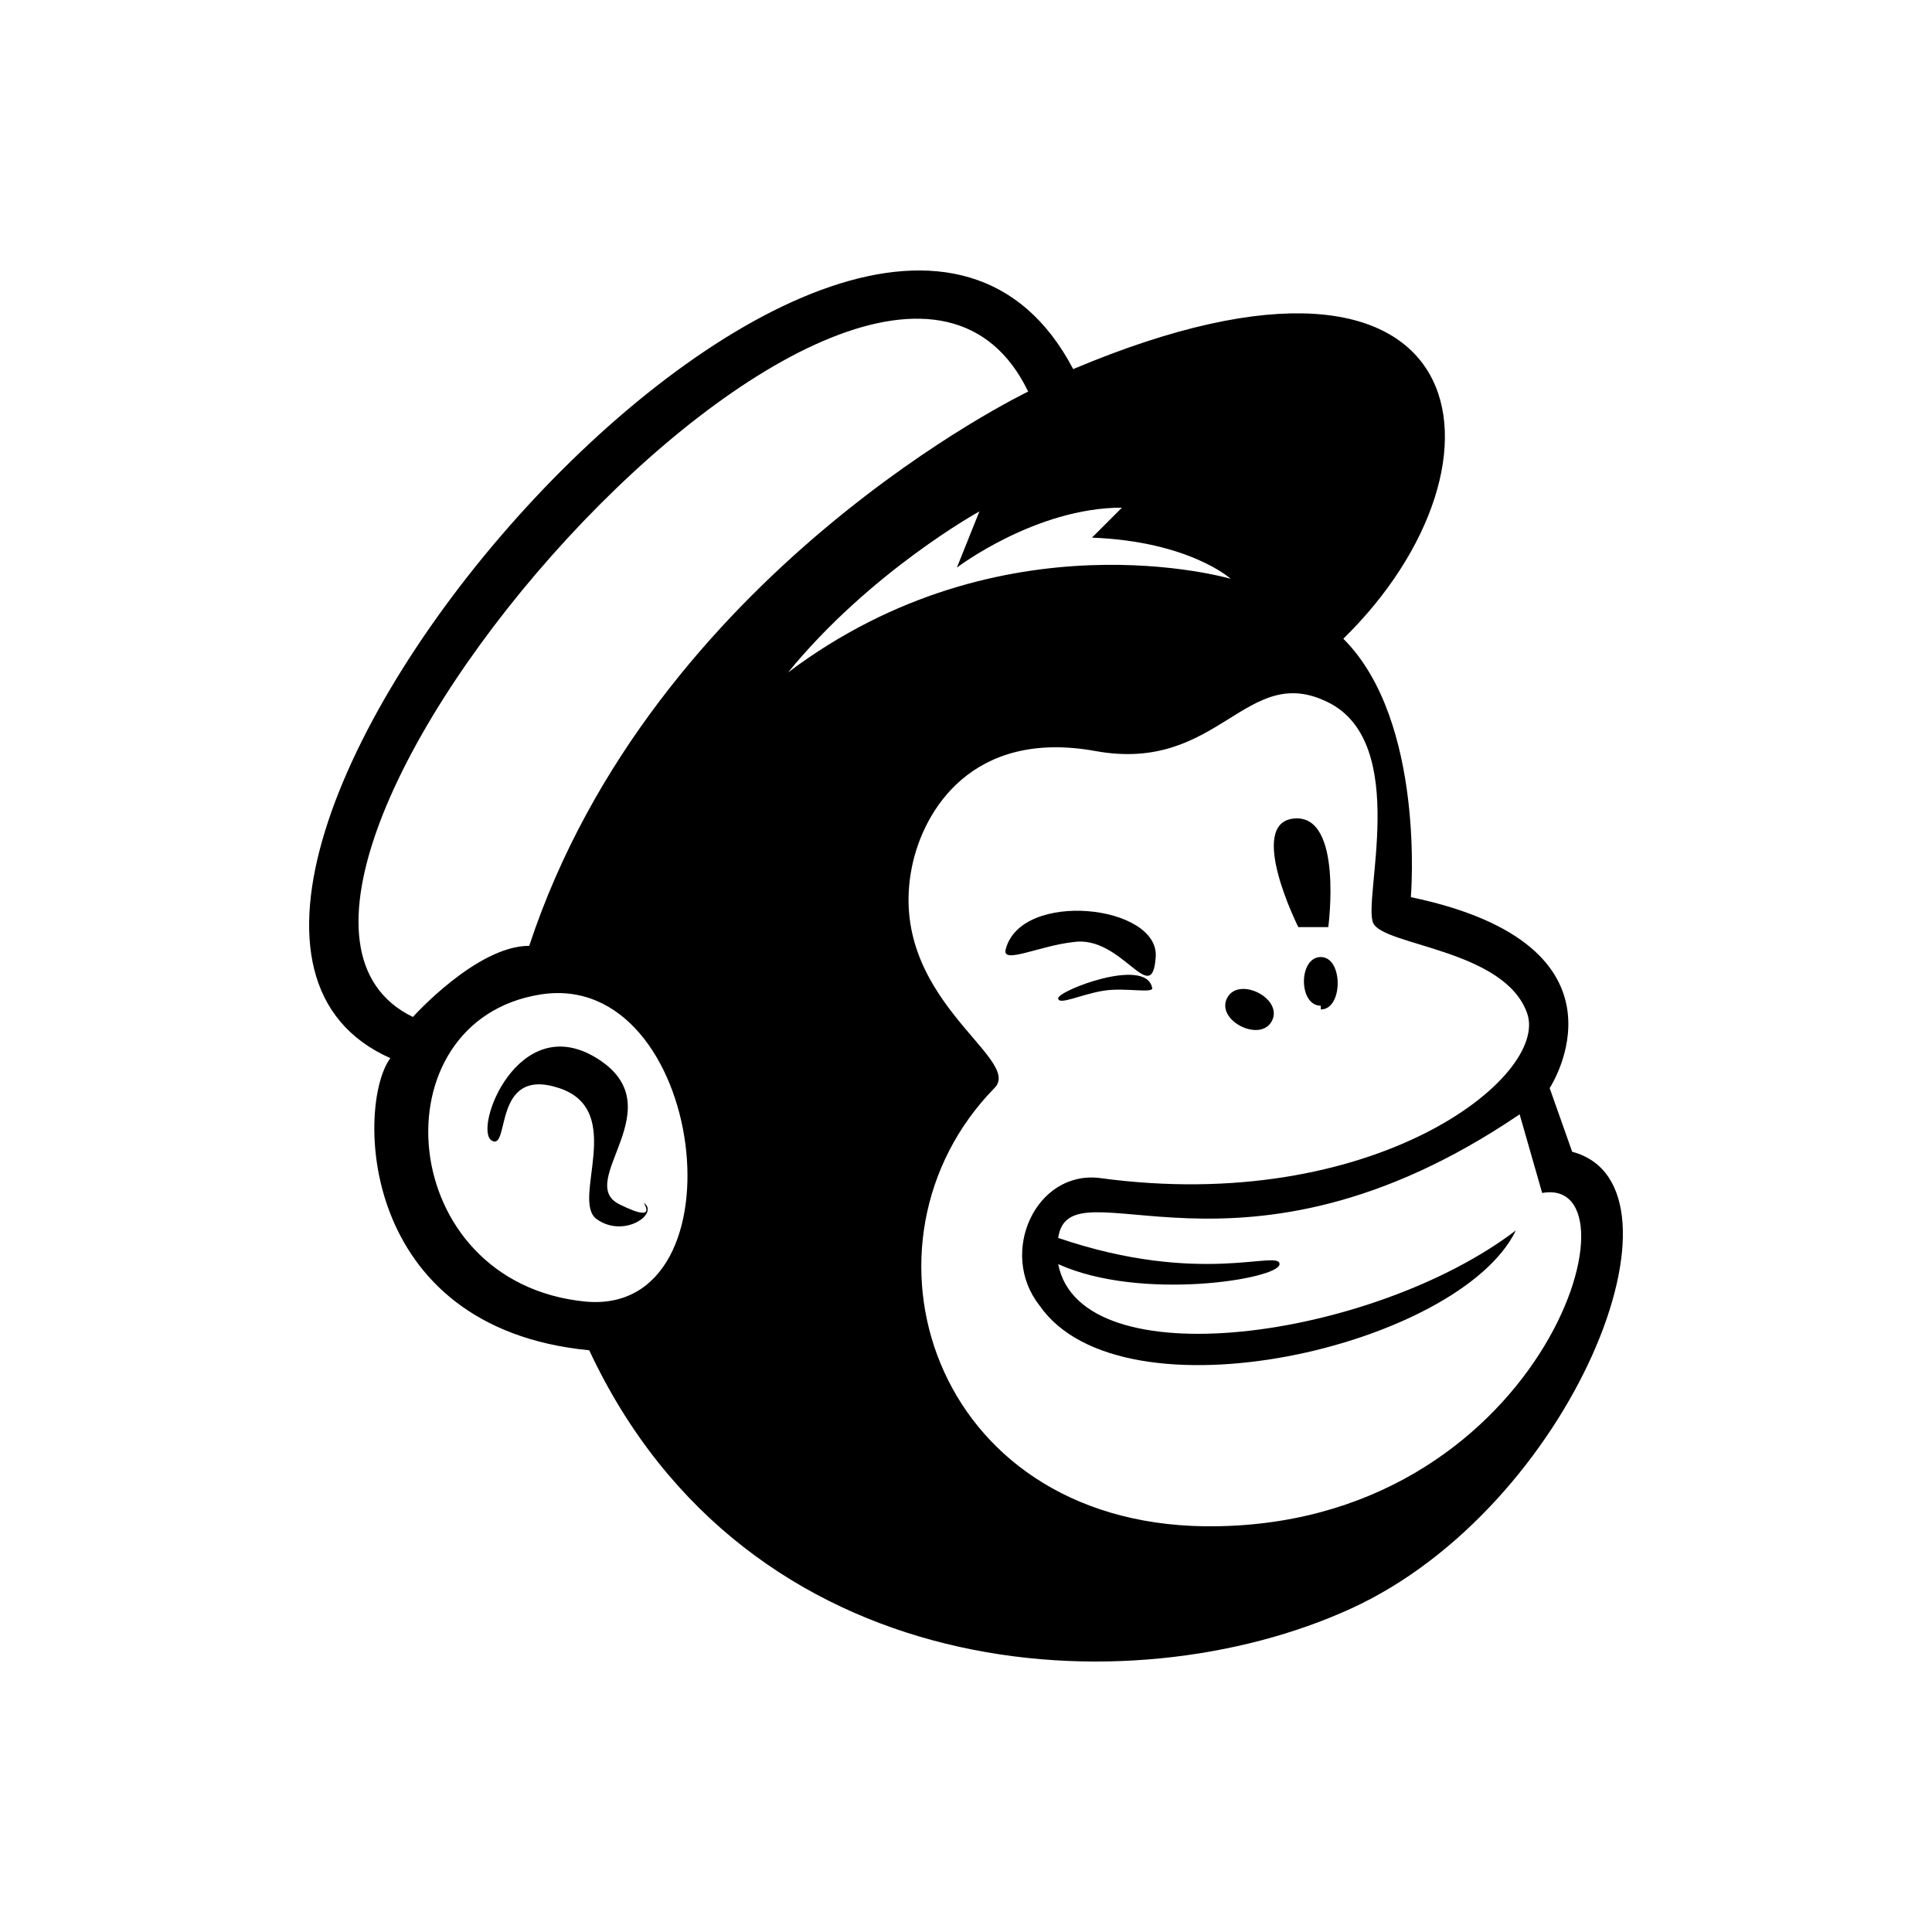
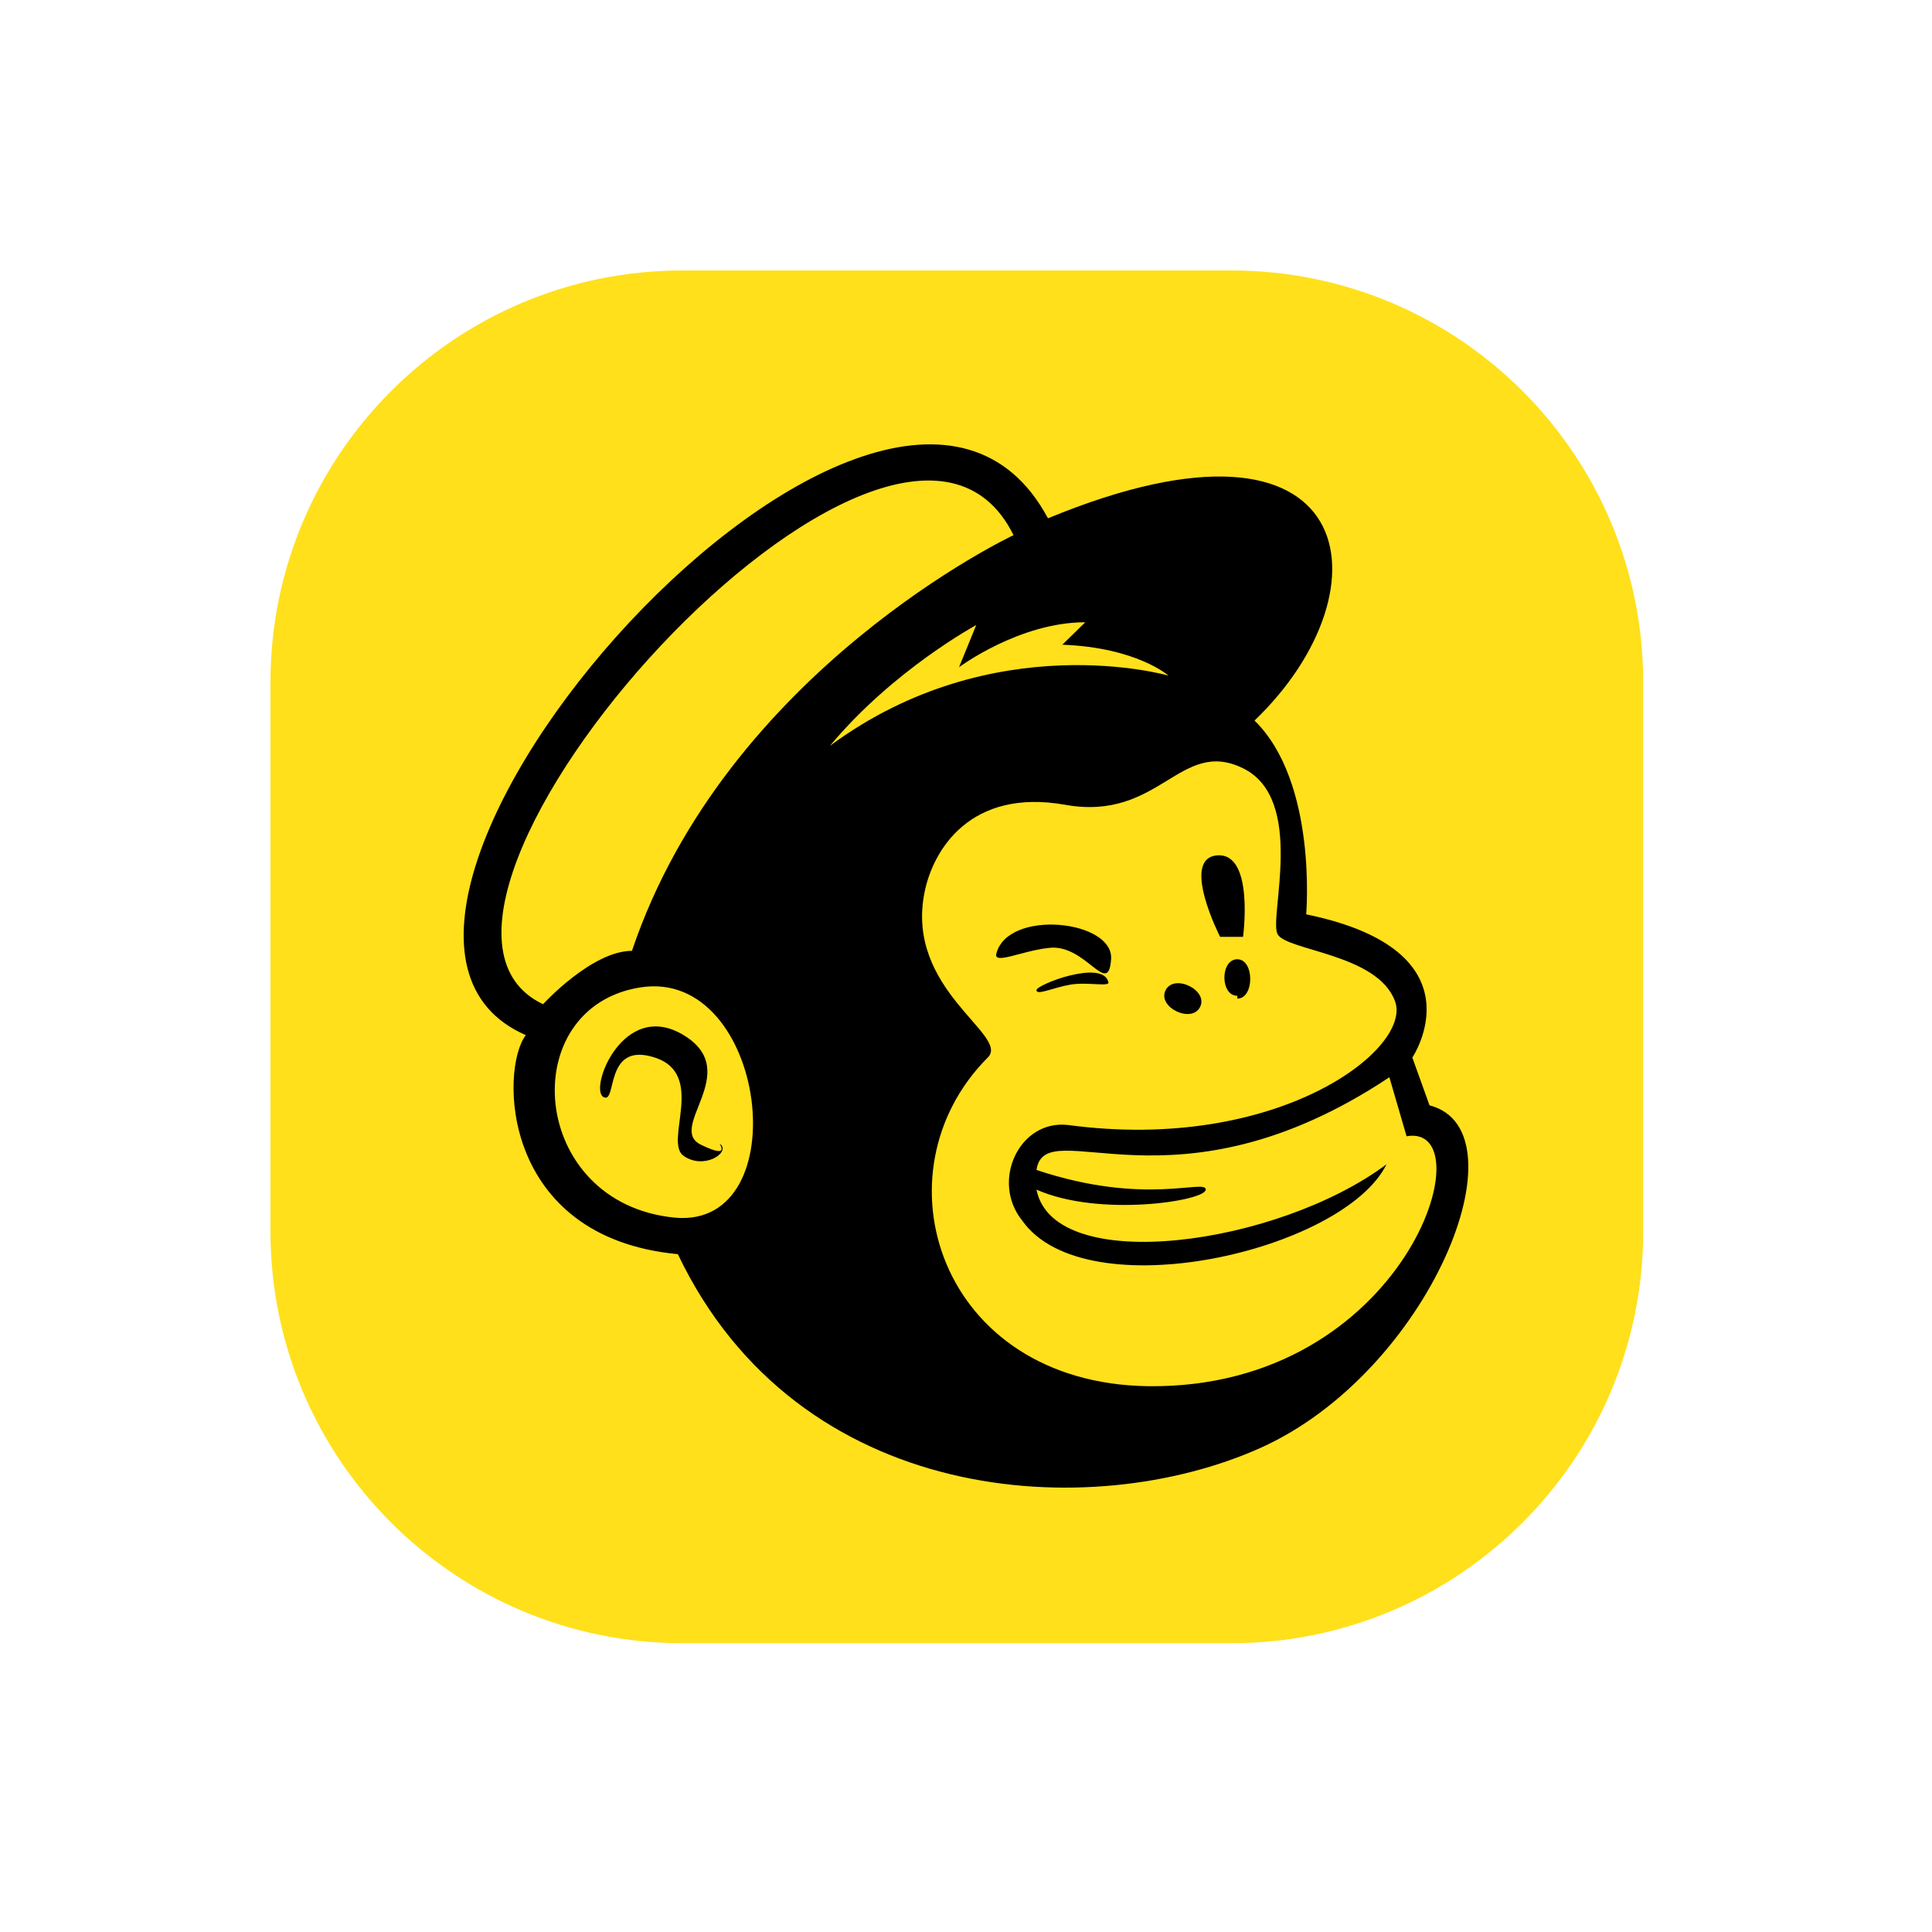
<svg xmlns="http://www.w3.org/2000/svg" width="50px" height="50px" viewBox="0 0 50 50" version="1.1">
  <g id="Zeplin-Copy-23" stroke="none" stroke-width="1" fill="none" fill-rule="evenodd">
    <rect id="Rectangle" opacity="0" x="0" y="0" width="50" height="50" rx="6" />
-     <path d="M40.688,29.808 L40.105,28.16 C40.105,28.16 42.532,24.478 36.513,23.218 C36.513,23.218 36.901,18.663 34.765,16.53 C39.425,11.975 38.357,5.094 27.774,9.552 C22.337,-0.818 1.365,23.508 10.103,27.385 C9.229,28.548 9.229,34.363 15.249,34.945 C19.327,43.667 29.231,44.249 34.959,41.632 C40.688,39.015 43.989,30.68 40.688,29.808 Z M15.152,33.685 C10.2,33.2 9.715,26.416 13.987,25.737 C18.259,25.059 19.327,34.072 15.152,33.685 Z M13.696,24.478 C12.336,24.478 10.686,26.319 10.686,26.319 C4.083,23.121 22.628,1.896 26.609,10.134 C26.609,10.134 16.9,14.786 13.696,24.478 Z M33.114,32.715 C33.114,32.328 31.075,33.297 27.386,32.037 C27.677,30.002 32.046,33.782 39.328,28.839 L39.911,30.874 C42.629,30.389 39.911,39.597 31.172,39.5 C24.085,39.403 21.851,32.134 25.735,28.16 C26.512,27.385 22.919,25.834 23.599,22.442 C23.89,20.989 25.153,18.856 28.357,19.438 C31.561,20.019 32.24,17.112 34.376,18.178 C36.513,19.244 35.25,23.315 35.542,23.896 C35.833,24.478 38.94,24.574 39.522,26.222 C40.105,27.87 35.542,31.456 28.454,30.486 C26.803,30.293 25.832,32.425 26.9,33.782 C29.036,36.883 37.775,34.848 39.231,31.843 C35.542,34.654 27.968,35.72 27.386,32.715 C29.522,33.685 33.114,33.103 33.114,32.715 Z M20.395,17.403 C22.531,14.786 25.347,13.235 25.347,13.235 L24.764,14.689 C24.764,14.689 26.803,13.138 29.036,13.138 L28.26,13.914 C30.784,14.011 31.852,14.98 31.852,14.98 C31.852,14.98 25.929,13.235 20.395,17.403 Z M33.503,21.182 C34.765,21.085 34.376,23.993 34.376,23.993 L33.6,23.993 C33.6,23.993 32.24,21.279 33.503,21.182 Z M27.774,24.381 C26.9,24.478 25.929,24.962 26.026,24.574 C26.415,23.024 30.007,23.411 29.91,24.768 C29.813,26.125 29.036,24.187 27.774,24.381 Z M29.813,25.544 C29.91,25.737 29.133,25.544 28.551,25.641 C27.968,25.737 27.386,26.028 27.386,25.834 C27.386,25.641 29.619,24.768 29.813,25.544 Z M31.755,25.834 C32.046,25.253 33.211,25.834 32.92,26.416 C32.629,26.997 31.464,26.416 31.755,25.834 Z M34.182,26.028 C33.6,26.028 33.6,24.768 34.182,24.768 C34.765,24.768 34.765,26.125 34.182,26.125 L34.182,26.028 Z M16.705,31.165 C16.997,31.456 16.123,32.037 15.443,31.552 C14.764,31.068 16.22,28.742 14.472,28.16 C12.725,27.579 13.21,29.808 12.725,29.517 C12.239,29.226 13.404,26.125 15.443,27.385 C17.482,28.645 14.861,30.583 16.026,31.165 C17.191,31.746 16.511,30.971 16.705,31.165 Z" id="Shape" fill="#000000" fill-rule="nonzero" />
+     <g id="mailchimp_icon_130881" transform="translate(7, 7)" fill="#FFE01B" fill-rule="nonzero">
+       <rect id="Rectangle" x="0" y="0" width="35.526" height="35.526" rx="10.658" />
+     </g>
+     <path d="M36.996,28.606 L36.551,27.37 C36.551,27.37 38.407,24.608 33.804,23.663 C33.804,23.663 34.101,20.247 32.467,18.648 C36.031,15.231 35.214,10.071 27.121,13.414 C22.963,5.637 6.926,23.881 13.608,26.789 C12.94,27.661 12.94,32.022 17.543,32.458 C20.662,39 28.235,39.436 32.616,37.474 C36.996,35.511 39.521,29.26 36.996,28.606 Z M17.469,31.513 C13.682,31.15 13.311,26.062 16.578,25.553 C19.845,25.044 20.662,31.804 17.469,31.513 Z M16.355,24.608 C15.316,24.608 14.054,25.989 14.054,25.989 C9.005,23.591 23.186,7.672 26.23,13.85 C26.23,13.85 18.806,17.339 16.355,24.608 Z M31.205,30.787 C31.205,30.496 29.646,31.223 26.824,30.278 C27.047,28.751 30.388,31.586 35.957,27.879 L36.402,29.406 C38.481,29.042 36.402,35.947 29.72,35.875 C24.3,35.802 22.592,30.35 25.562,27.37 C26.156,26.789 23.409,25.626 23.929,23.082 C24.151,21.991 25.117,20.392 27.567,20.828 C30.017,21.265 30.537,19.084 32.17,19.883 C33.804,20.683 32.838,23.736 33.061,24.172 C33.284,24.608 35.66,24.681 36.105,25.917 C36.551,27.152 33.061,29.842 27.641,29.115 C26.379,28.969 25.636,30.569 26.453,31.586 C28.087,33.912 34.769,32.386 35.883,30.132 C33.061,32.24 27.27,33.04 26.824,30.787 C28.458,31.513 31.205,31.077 31.205,30.787 Z M21.479,19.302 C23.112,17.339 25.265,16.176 25.265,16.176 L24.82,17.267 C24.82,17.267 26.379,16.104 28.087,16.104 L27.493,16.685 C29.423,16.758 30.24,17.485 30.24,17.485 C30.24,17.485 25.711,16.176 21.479,19.302 Z M31.502,22.137 C32.467,22.064 32.17,24.245 32.17,24.245 L31.576,24.245 C31.576,24.245 30.537,22.209 31.502,22.137 Z M27.121,24.535 C26.453,24.608 25.711,24.972 25.785,24.681 C26.082,23.518 28.829,23.809 28.755,24.826 C28.681,25.844 28.087,24.39 27.121,24.535 Z M28.681,25.408 C28.755,25.553 28.161,25.408 27.715,25.48 C27.27,25.553 26.824,25.771 26.824,25.626 C26.824,25.48 28.532,24.826 28.681,25.408 Z M30.166,25.626 C30.388,25.19 31.279,25.626 31.057,26.062 C30.834,26.498 29.943,26.062 30.166,25.626 Z M32.022,25.771 C31.576,25.771 31.576,24.826 32.022,24.826 C32.467,24.826 32.467,25.844 32.022,25.844 L32.022,25.771 Z M18.657,29.624 C18.88,29.842 18.212,30.278 17.692,29.914 C17.172,29.551 18.286,27.806 16.949,27.37 C15.613,26.934 15.984,28.606 15.613,28.388 C15.242,28.17 16.133,25.844 17.692,26.789 C19.251,27.734 17.246,29.187 18.137,29.624 C19.028,30.06 18.509,29.478 18.657,29.624 Z" id="Shape" fill="#000000" fill-rule="nonzero" />
  </g>
</svg>
